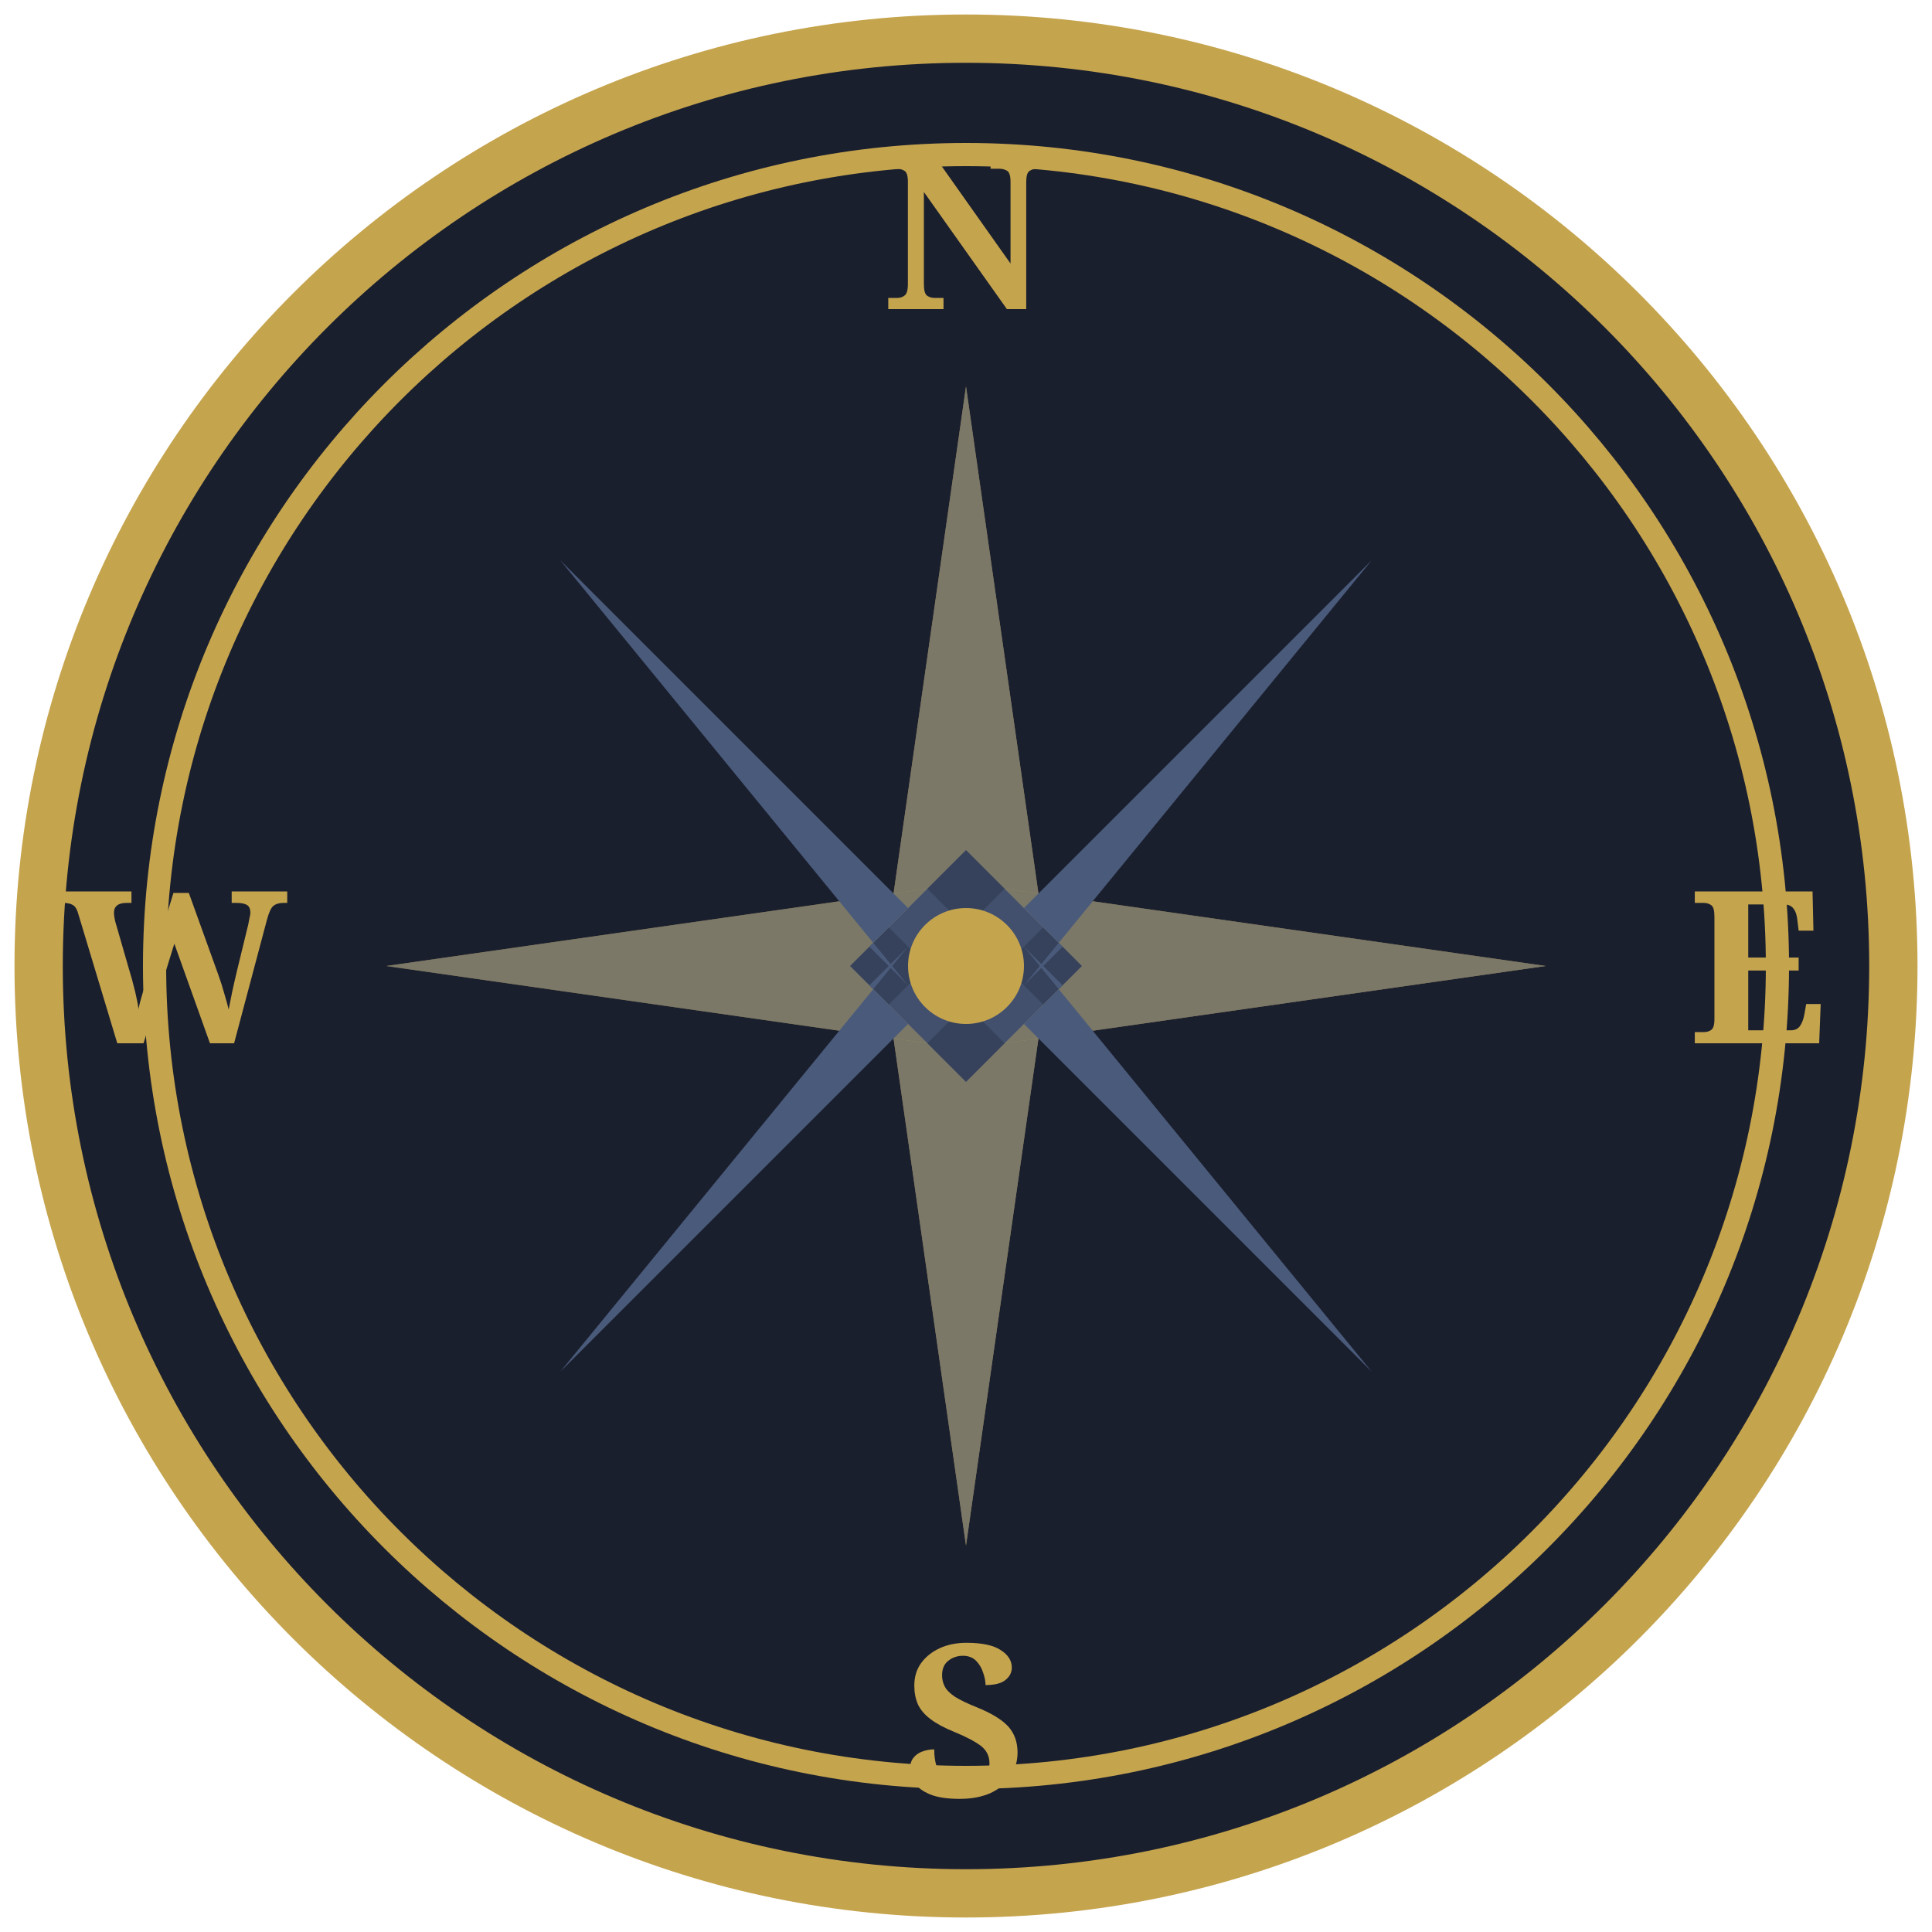
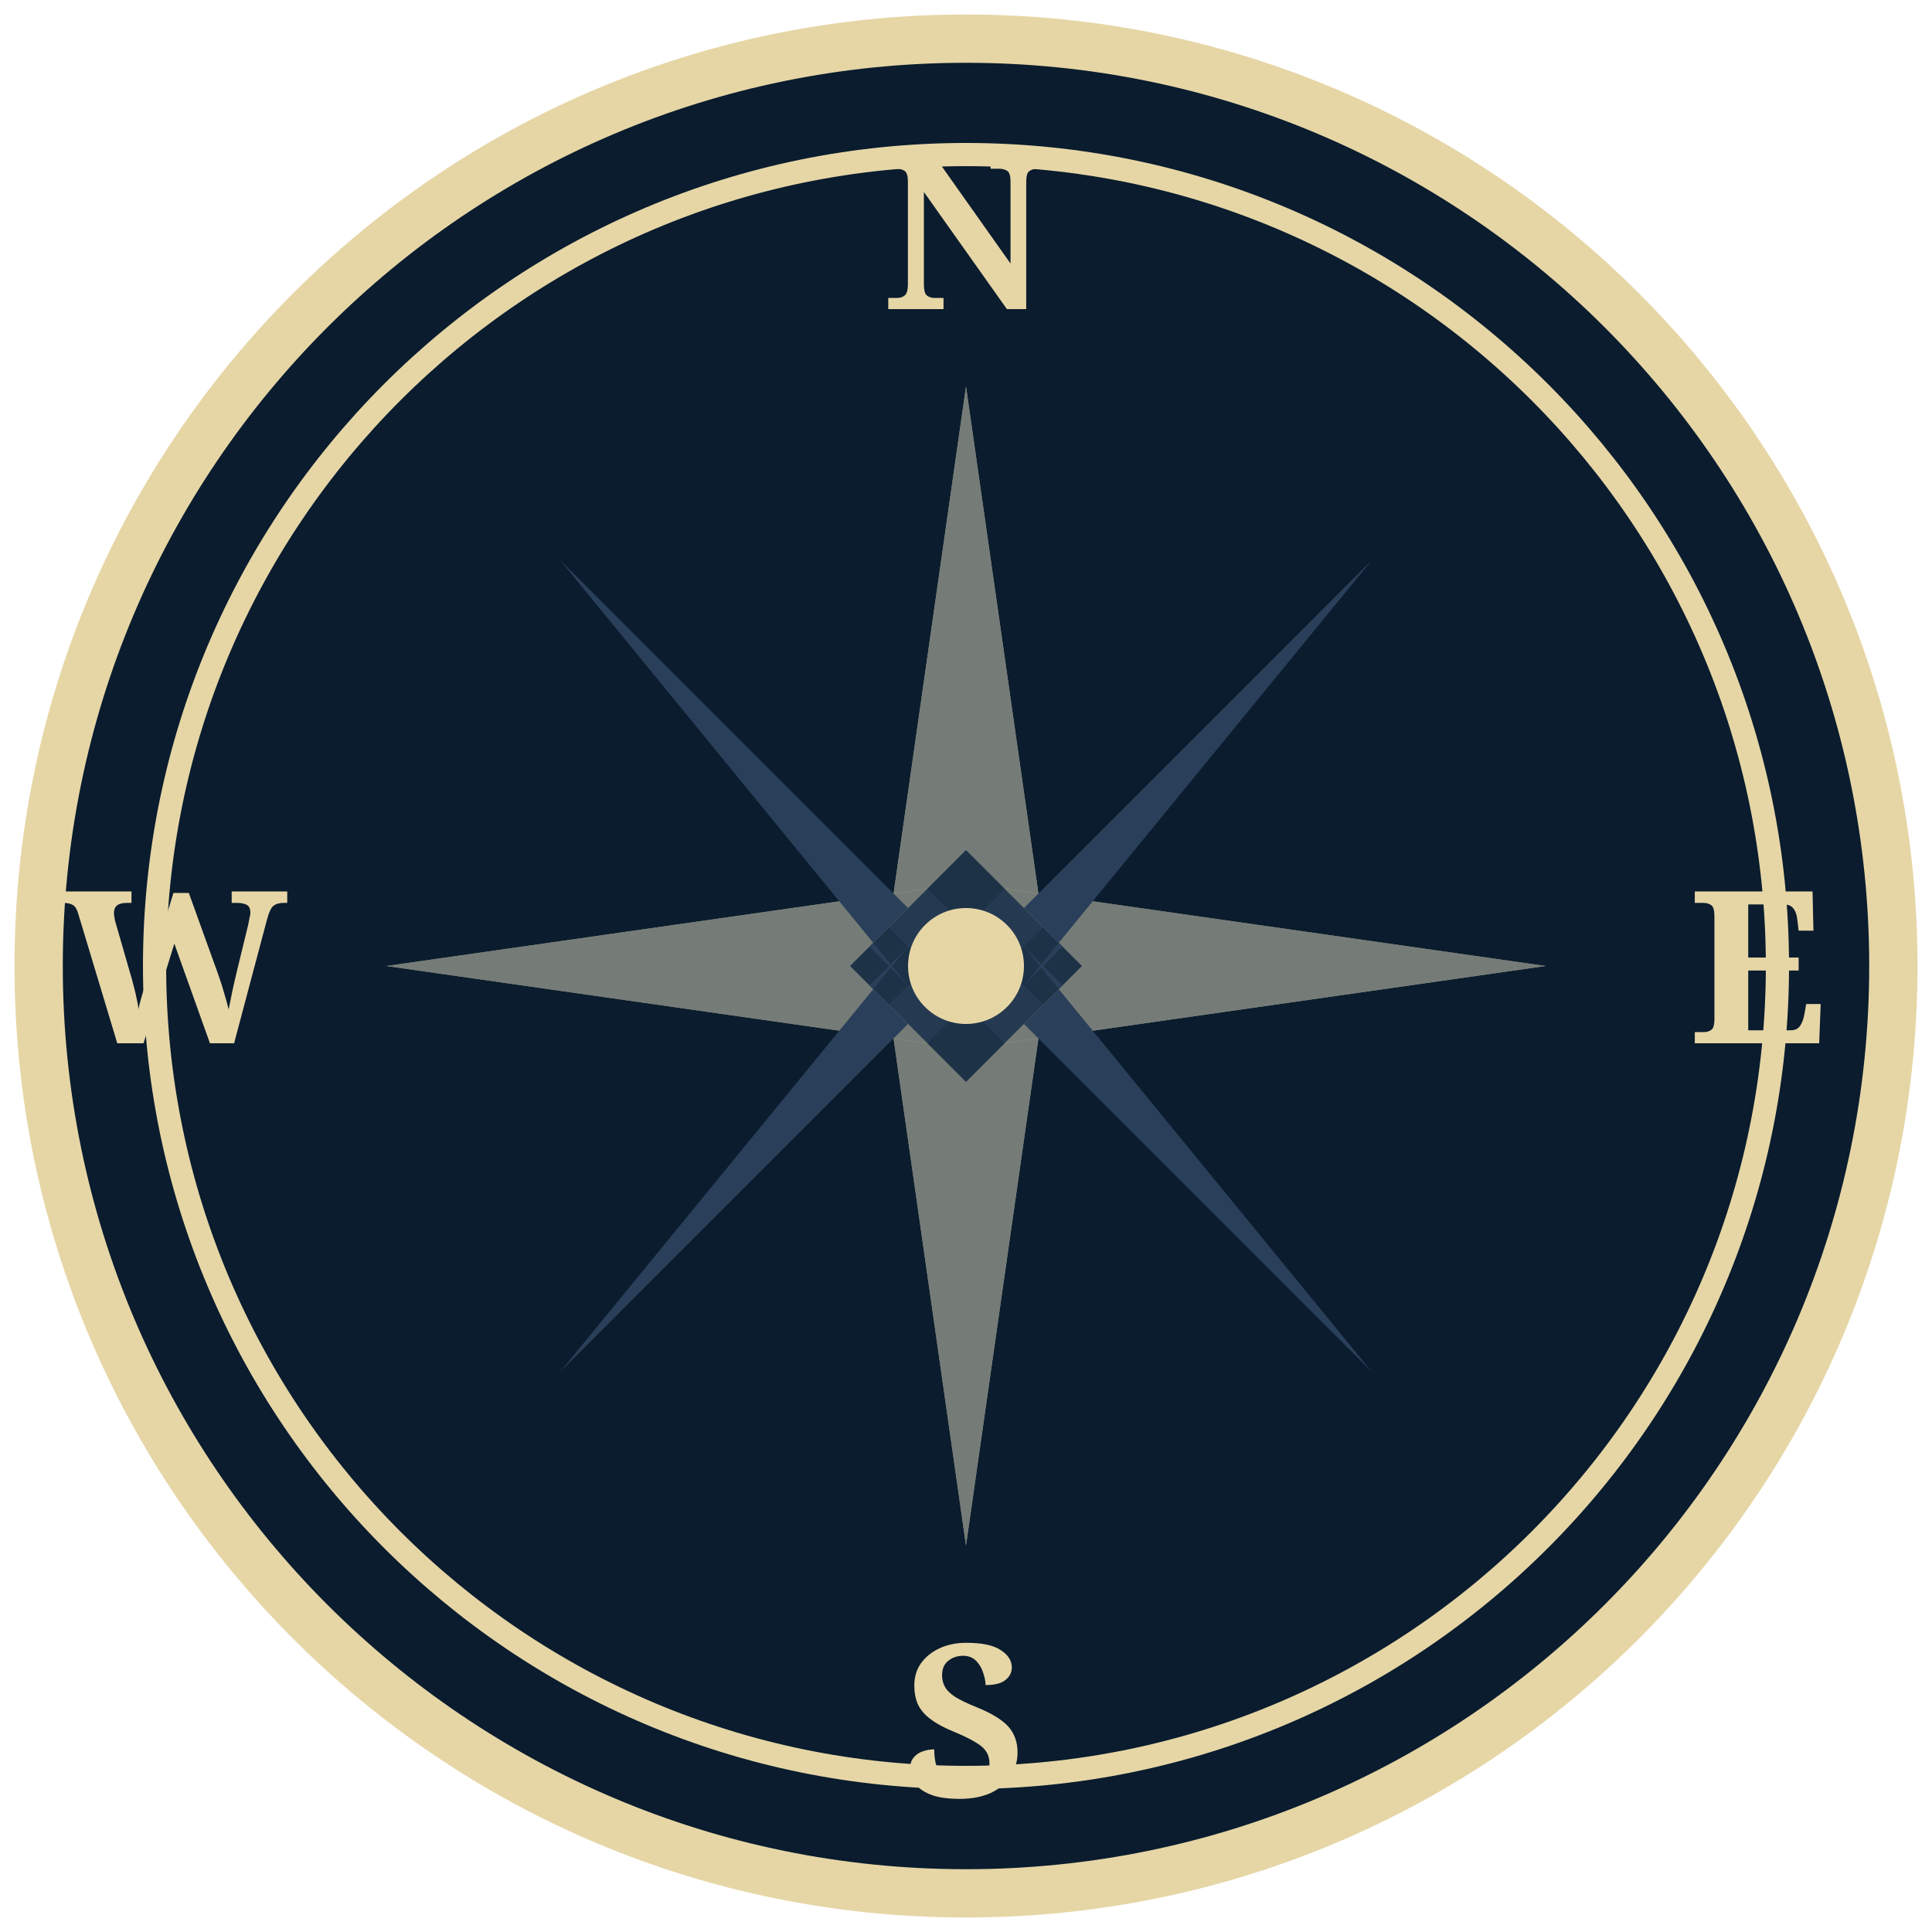
<svg xmlns="http://www.w3.org/2000/svg" viewBox="0 0 100 100">
-   <circle cx="50" cy="50" r="48" fill="#1a1f2e" stroke="#c5a44e" stroke-width="2.5" />
-   <circle cx="50" cy="50" r="42" fill="none" stroke="#c5a44e" stroke-width="1.2" />
-   <text x="50" y="16" text-anchor="middle" fill="#c5a44e" font-family="serif" font-size="11" font-weight="bold">N</text>
-   <text x="50" y="93" text-anchor="middle" fill="#c5a44e" font-family="serif" font-size="11" font-weight="bold">S</text>
-   <text x="9" y="54" text-anchor="middle" fill="#c5a44e" font-family="serif" font-size="11" font-weight="bold">W</text>
-   <text x="91" y="54" text-anchor="middle" fill="#c5a44e" font-family="serif" font-size="11" font-weight="bold">E</text>
-   <polygon points="50,20 46,48 50,44 54,48" fill="#c5a44e" />
-   <polygon points="50,20 46,48 50,52 54,48" fill="#4a5a7a" opacity="0.6" />
-   <polygon points="50,80 54,52 50,56 46,52" fill="#c5a44e" />
-   <polygon points="50,80 54,52 50,48 46,52" fill="#4a5a7a" opacity="0.6" />
-   <polygon points="80,50 52,46 56,50 52,54" fill="#c5a44e" />
-   <polygon points="80,50 52,46 48,50 52,54" fill="#4a5a7a" opacity="0.6" />
-   <polygon points="20,50 48,54 44,50 48,46" fill="#c5a44e" />
-   <polygon points="20,50 48,54 52,50 48,46" fill="#4a5a7a" opacity="0.6" />
-   <polygon points="71,29 53,47 55,49 53,51" fill="#4a5a7a" />
-   <polygon points="29,29 47,47 45,49 47,51" fill="#4a5a7a" />
-   <polygon points="71,71 53,53 55,51 53,49" fill="#4a5a7a" />
-   <polygon points="29,71 47,53 45,51 47,49" fill="#4a5a7a" />
-   <circle cx="50" cy="50" r="3" fill="#c5a44e" />
+   <circle cx="50" cy="50" r="48" fill="#0A1C2E" stroke="#E6D6A6" stroke-width="2.5" />
+   <circle cx="50" cy="50" r="42" fill="none" stroke="#E6D6A6" stroke-width="1.2" />
+   <text x="50" y="16" text-anchor="middle" fill="#E6D6A6" font-family="serif" font-size="11" font-weight="bold">N</text>
+   <text x="50" y="93" text-anchor="middle" fill="#E6D6A6" font-family="serif" font-size="11" font-weight="bold">S</text>
+   <text x="9" y="54" text-anchor="middle" fill="#E6D6A6" font-family="serif" font-size="11" font-weight="bold">W</text>
+   <text x="91" y="54" text-anchor="middle" fill="#E6D6A6" font-family="serif" font-size="11" font-weight="bold">E</text>
+   <polygon points="50,20 46,48 50,44 54,48" fill="#E6D6A6" />
+   <polygon points="50,20 46,48 50,52 54,48" fill="#2A3F59" opacity="0.6" />
+   <polygon points="50,80 54,52 50,56 46,52" fill="#E6D6A6" />
+   <polygon points="50,80 54,52 50,48 46,52" fill="#2A3F59" opacity="0.6" />
+   <polygon points="80,50 52,46 56,50 52,54" fill="#E6D6A6" />
+   <polygon points="80,50 52,46 48,50 52,54" fill="#2A3F59" opacity="0.6" />
+   <polygon points="20,50 48,54 44,50 48,46" fill="#E6D6A6" />
+   <polygon points="20,50 48,54 52,50 48,46" fill="#2A3F59" opacity="0.6" />
+   <polygon points="71,29 53,47 55,49 53,51" fill="#2A3F59" />
+   <polygon points="29,29 47,47 45,49 47,51" fill="#2A3F59" />
+   <polygon points="71,71 53,53 55,51 53,49" fill="#2A3F59" />
+   <polygon points="29,71 47,53 45,51 47,49" fill="#2A3F59" />
+   <circle cx="50" cy="50" r="3" fill="#E6D6A6" />
</svg>
